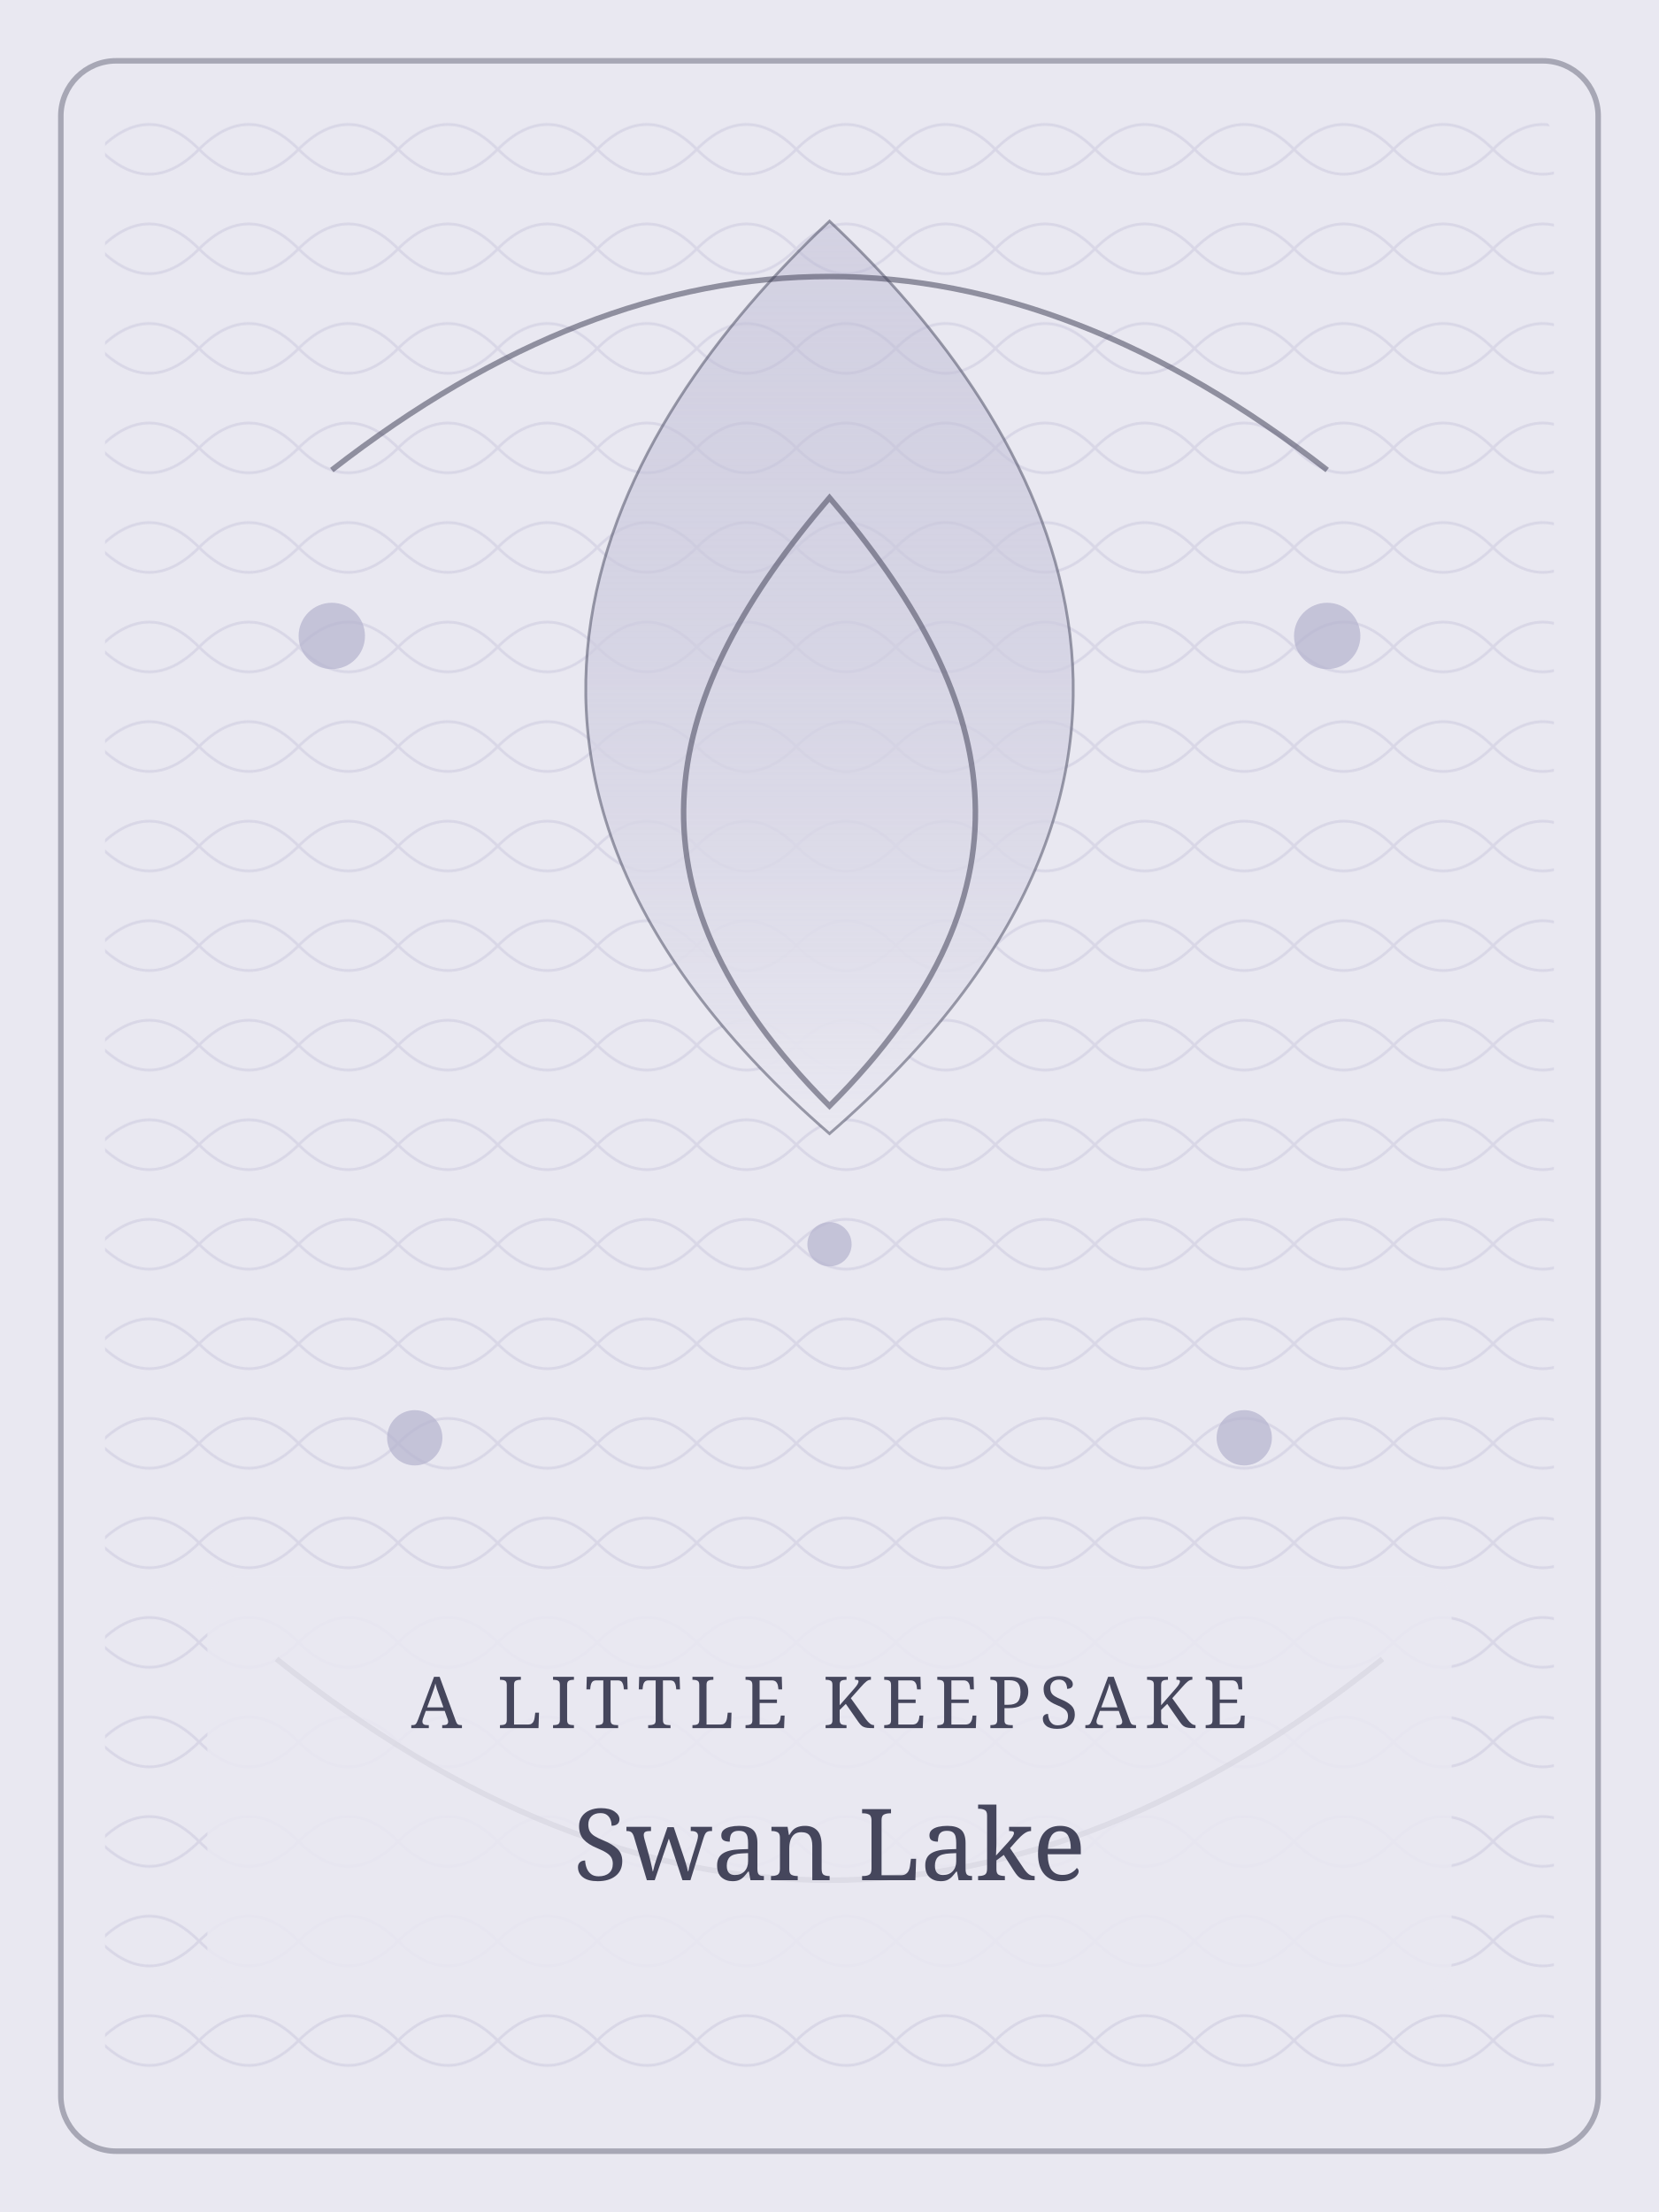
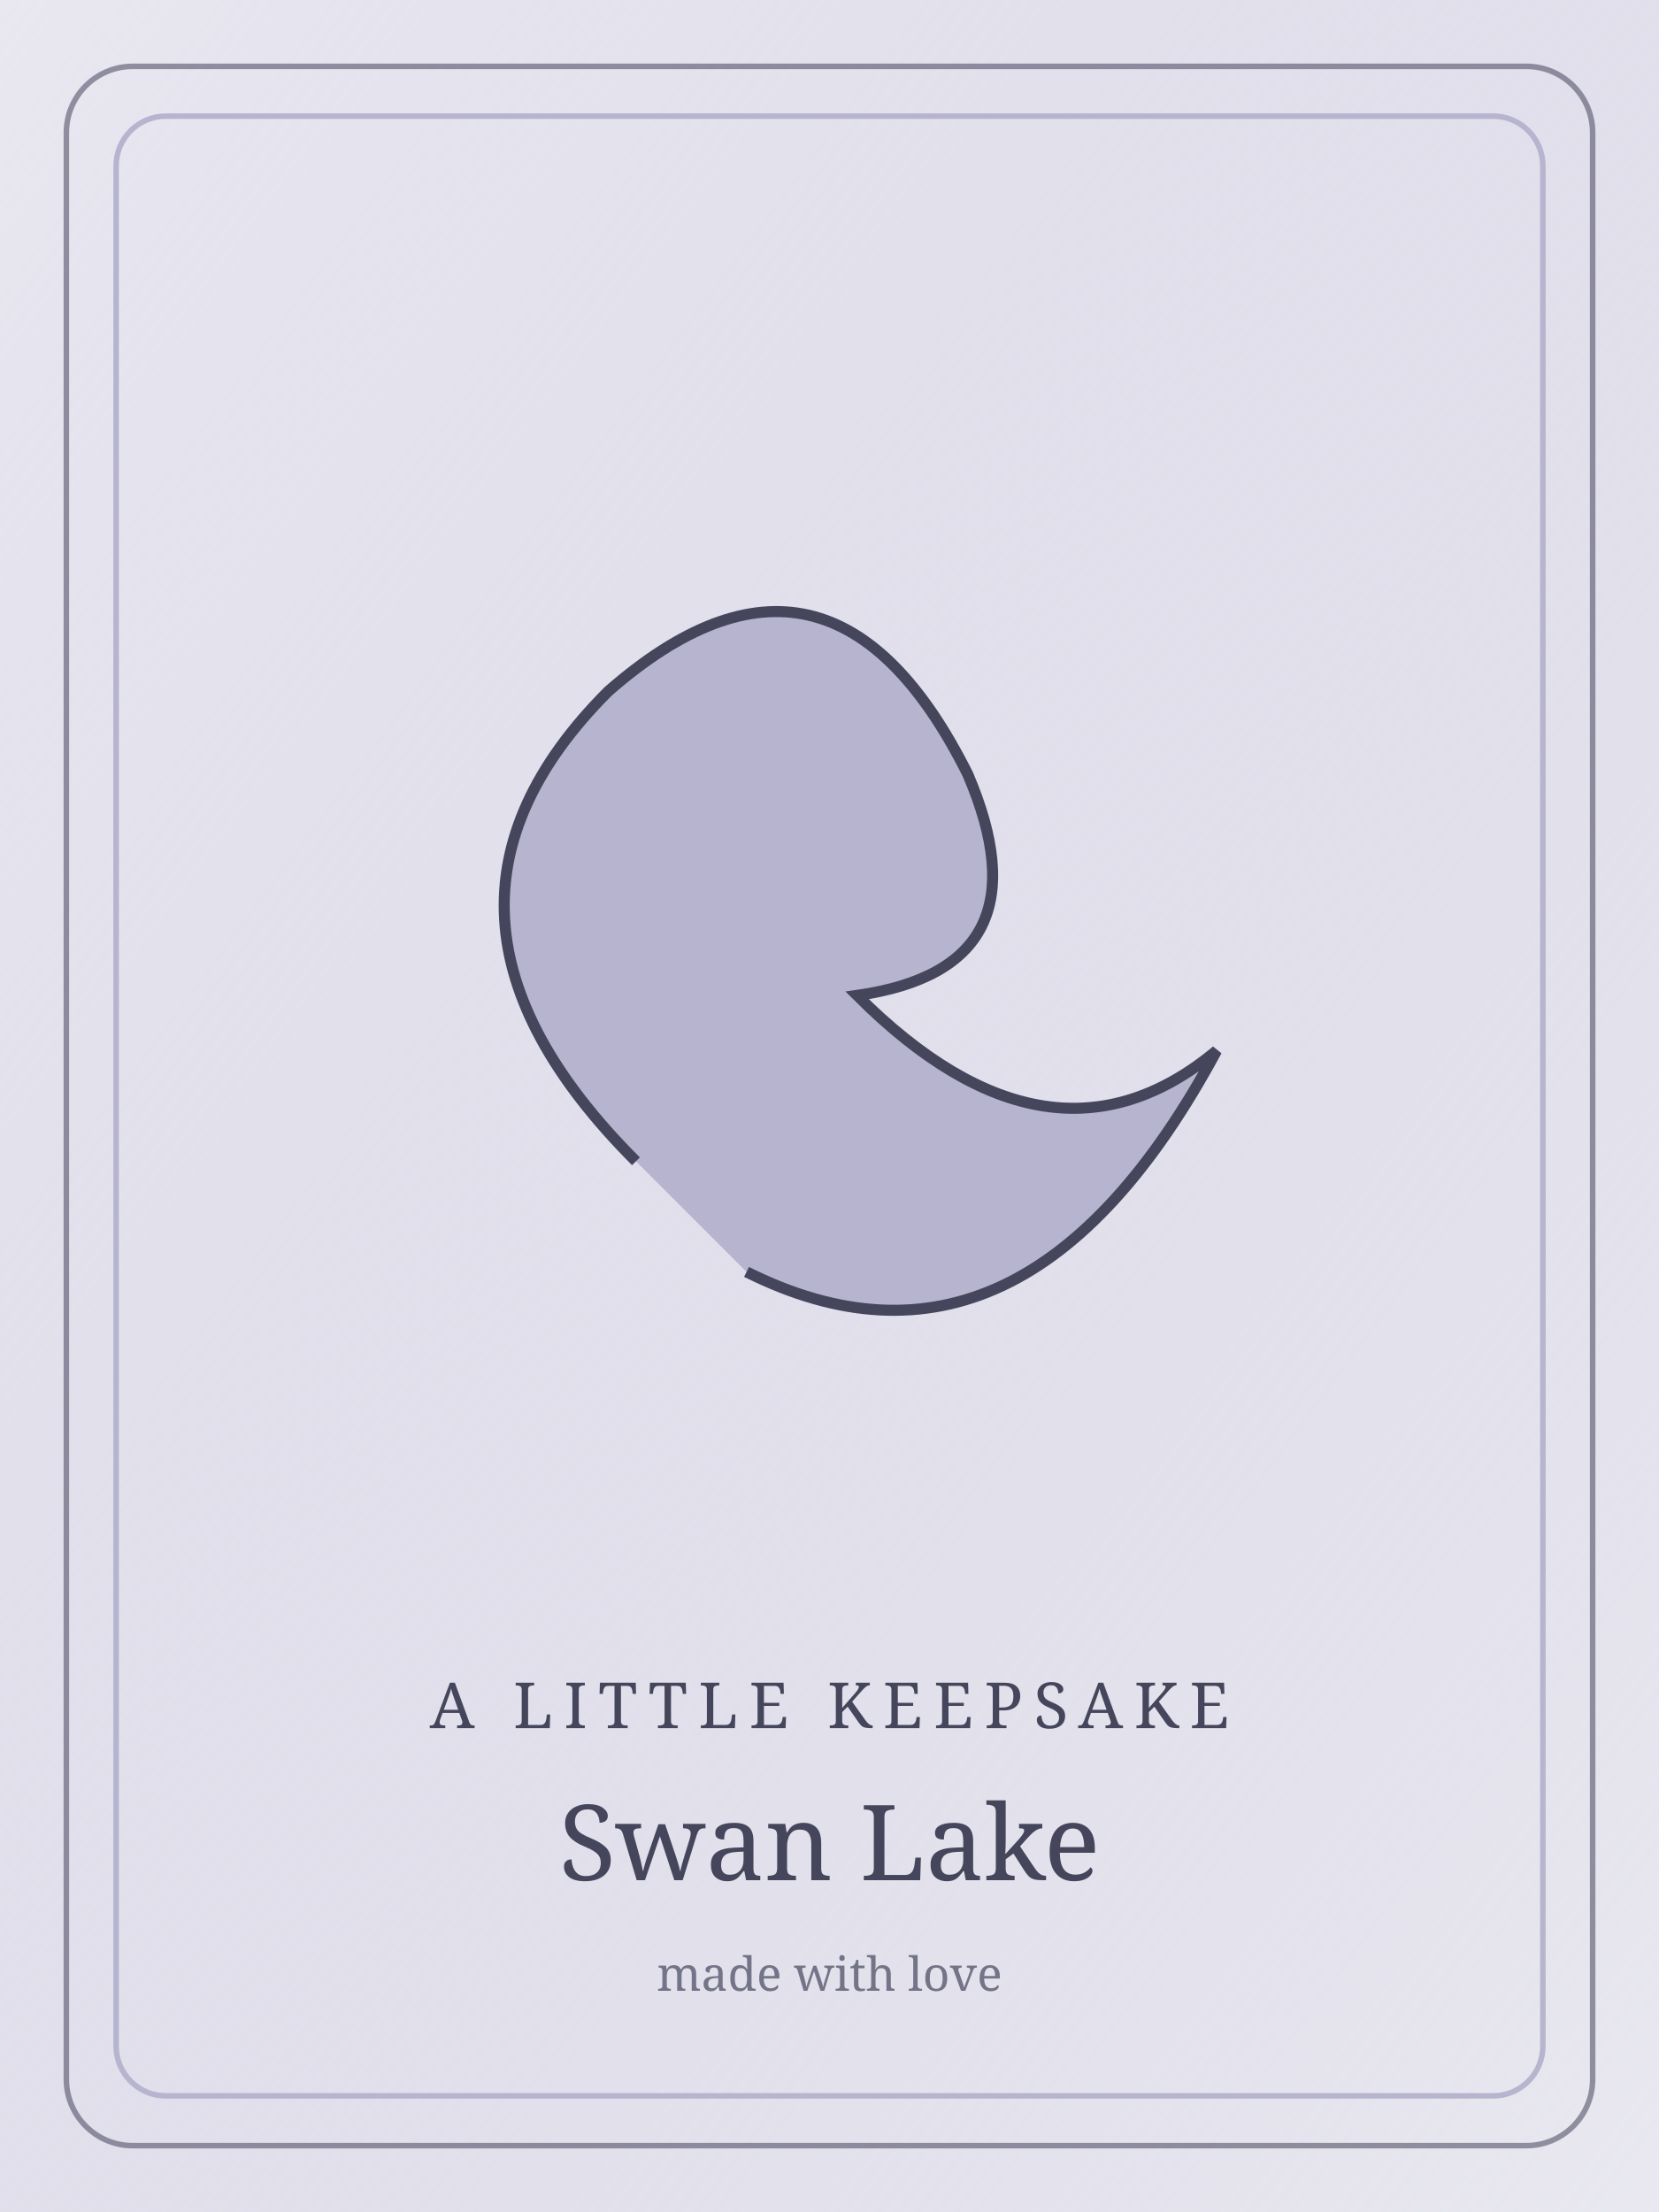
<svg xmlns="http://www.w3.org/2000/svg" viewBox="0 0 600 800">
  <defs>
-     <pattern id="p" width="36" height="36" patternUnits="userSpaceOnUse">
-       <path d="M0 18 Q18 0 36 18 Q18 36 0 18Z" fill="none" stroke="#b6b4cf" stroke-opacity=".32" />
-     </pattern>
-     <linearGradient id="g" x2="0" y2="1">
-       <stop stop-color="#b6b4cf" stop-opacity=".42" />
-       <stop offset="1" stop-color="#e9e8f1" />
+     <linearGradient id="g" x1="0" y1="0" x2="1" y2="1">
+       <stop stop-color="#e9e8f1" />
+       <stop offset="1" stop-color="#b6b4cf" stop-opacity=".3" />
    </linearGradient>
  </defs>
-   <rect width="600" height="800" fill="#e9e8f1" />
-   <rect x="22" y="22" width="556" height="756" rx="20" fill="none" stroke="#45465c" stroke-opacity=".4" stroke-width="2" />
-   <rect x="38" y="38" width="524" height="724" rx="14" fill="url(#p)" />
-   <path d="M300 80 C220 155 150 280 300 410 C450 280 380 155 300 80Z" fill="url(#g)" stroke="#45465c" stroke-opacity=".5" />
-   <g fill="none" stroke="#45465c" stroke-opacity=".55" stroke-width="2">
-     <path d="M300 180 C240 250 220 320 300 400 C380 320 360 250 300 180Z" />
-     <path d="M120 170 Q300 30 480 170 M100 600 Q300 760 500 600" />
-   </g>
-   <g fill="#b6b4cf" opacity=".72">
-     <circle cx="120" cy="230" r="12" />
-     <circle cx="480" cy="230" r="12" />
-     <circle cx="150" cy="520" r="10" />
-     <circle cx="450" cy="520" r="10" />
-     <circle cx="300" cy="450" r="8" />
-   </g>
-   <rect x="75" y="570" width="450" height="150" rx="10" fill="#e9e8f1" fill-opacity=".86" />
-   <text x="300" y="625" text-anchor="middle" font-family="Georgia,serif" font-size="26" fill="#45465c" letter-spacing="3">A LITTLE KEEPSAKE</text>
-   <text x="300" y="680" text-anchor="middle" font-family="Georgia,serif" font-size="36" fill="#45465c">Swan Lake</text>
+   <rect width="600" height="800" fill="url(#g)" />
+   <rect x="24" y="24" width="552" height="752" rx="24" fill="none" stroke="#45465c" opacity=".55" stroke-width="2" />
+   <rect x="42" y="42" width="516" height="716" rx="18" fill="none" stroke="#b6b4cf" stroke-width="2" />
+   <path d="M230 420 Q140 330 220 250 Q300 180 350 280 Q380 350 310 360 Q380 430 440 380 Q370 510 270 460" fill="#b6b4cf" stroke="#45465c" stroke-width="4" />
+   <text x="300" y="625" text-anchor="middle" font-family="Georgia,serif" font-size="23" fill="#45465c" letter-spacing="4">A LITTLE KEEPSAKE</text>
+   <text x="300" y="680" text-anchor="middle" font-family="Georgia,serif" font-size="38" fill="#45465c">Swan Lake</text>
+   <text x="300" y="720" text-anchor="middle" font-family="serif" font-size="17" fill="#45465c" opacity=".7">made with love</text>
</svg>
